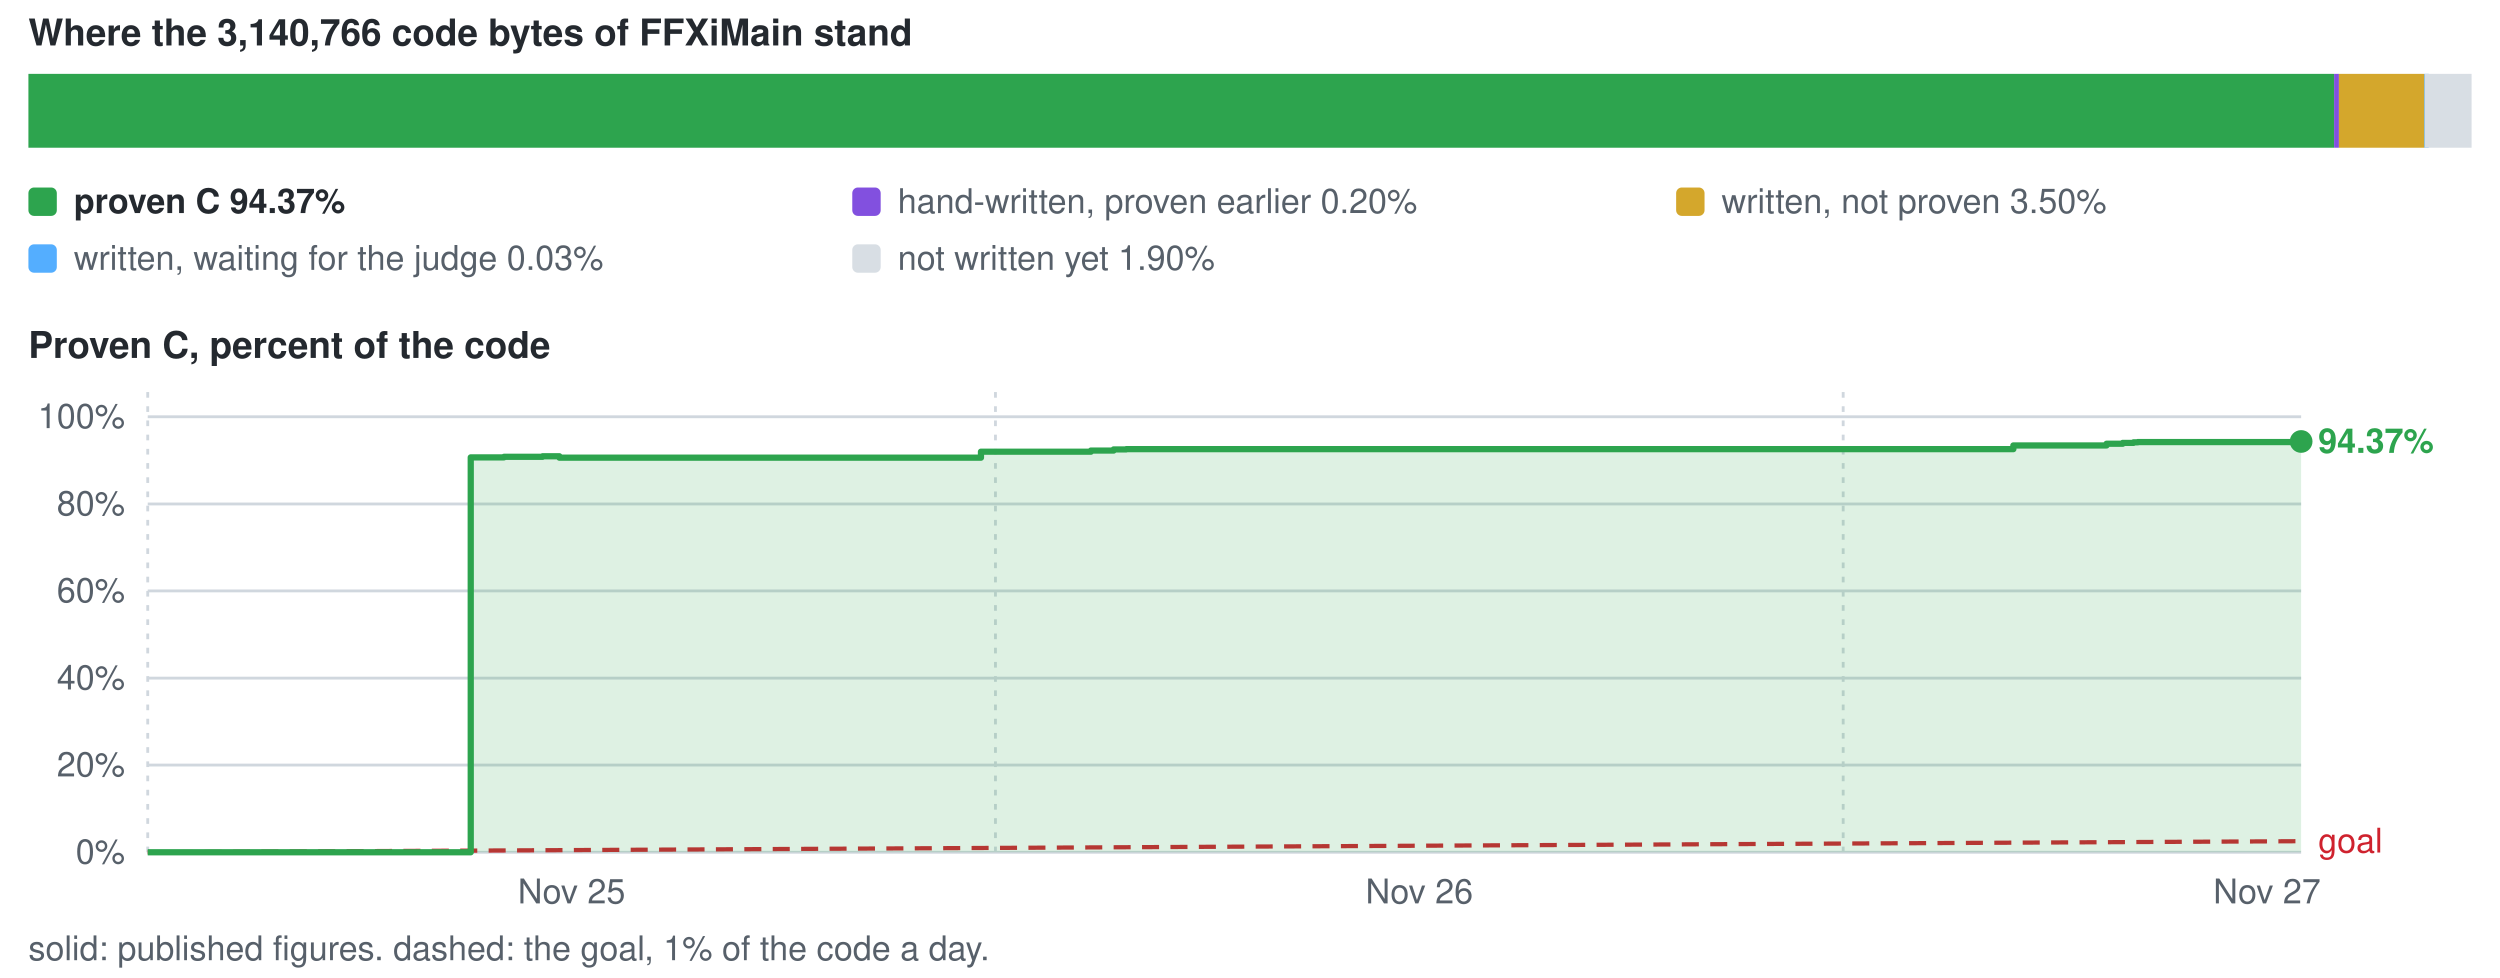
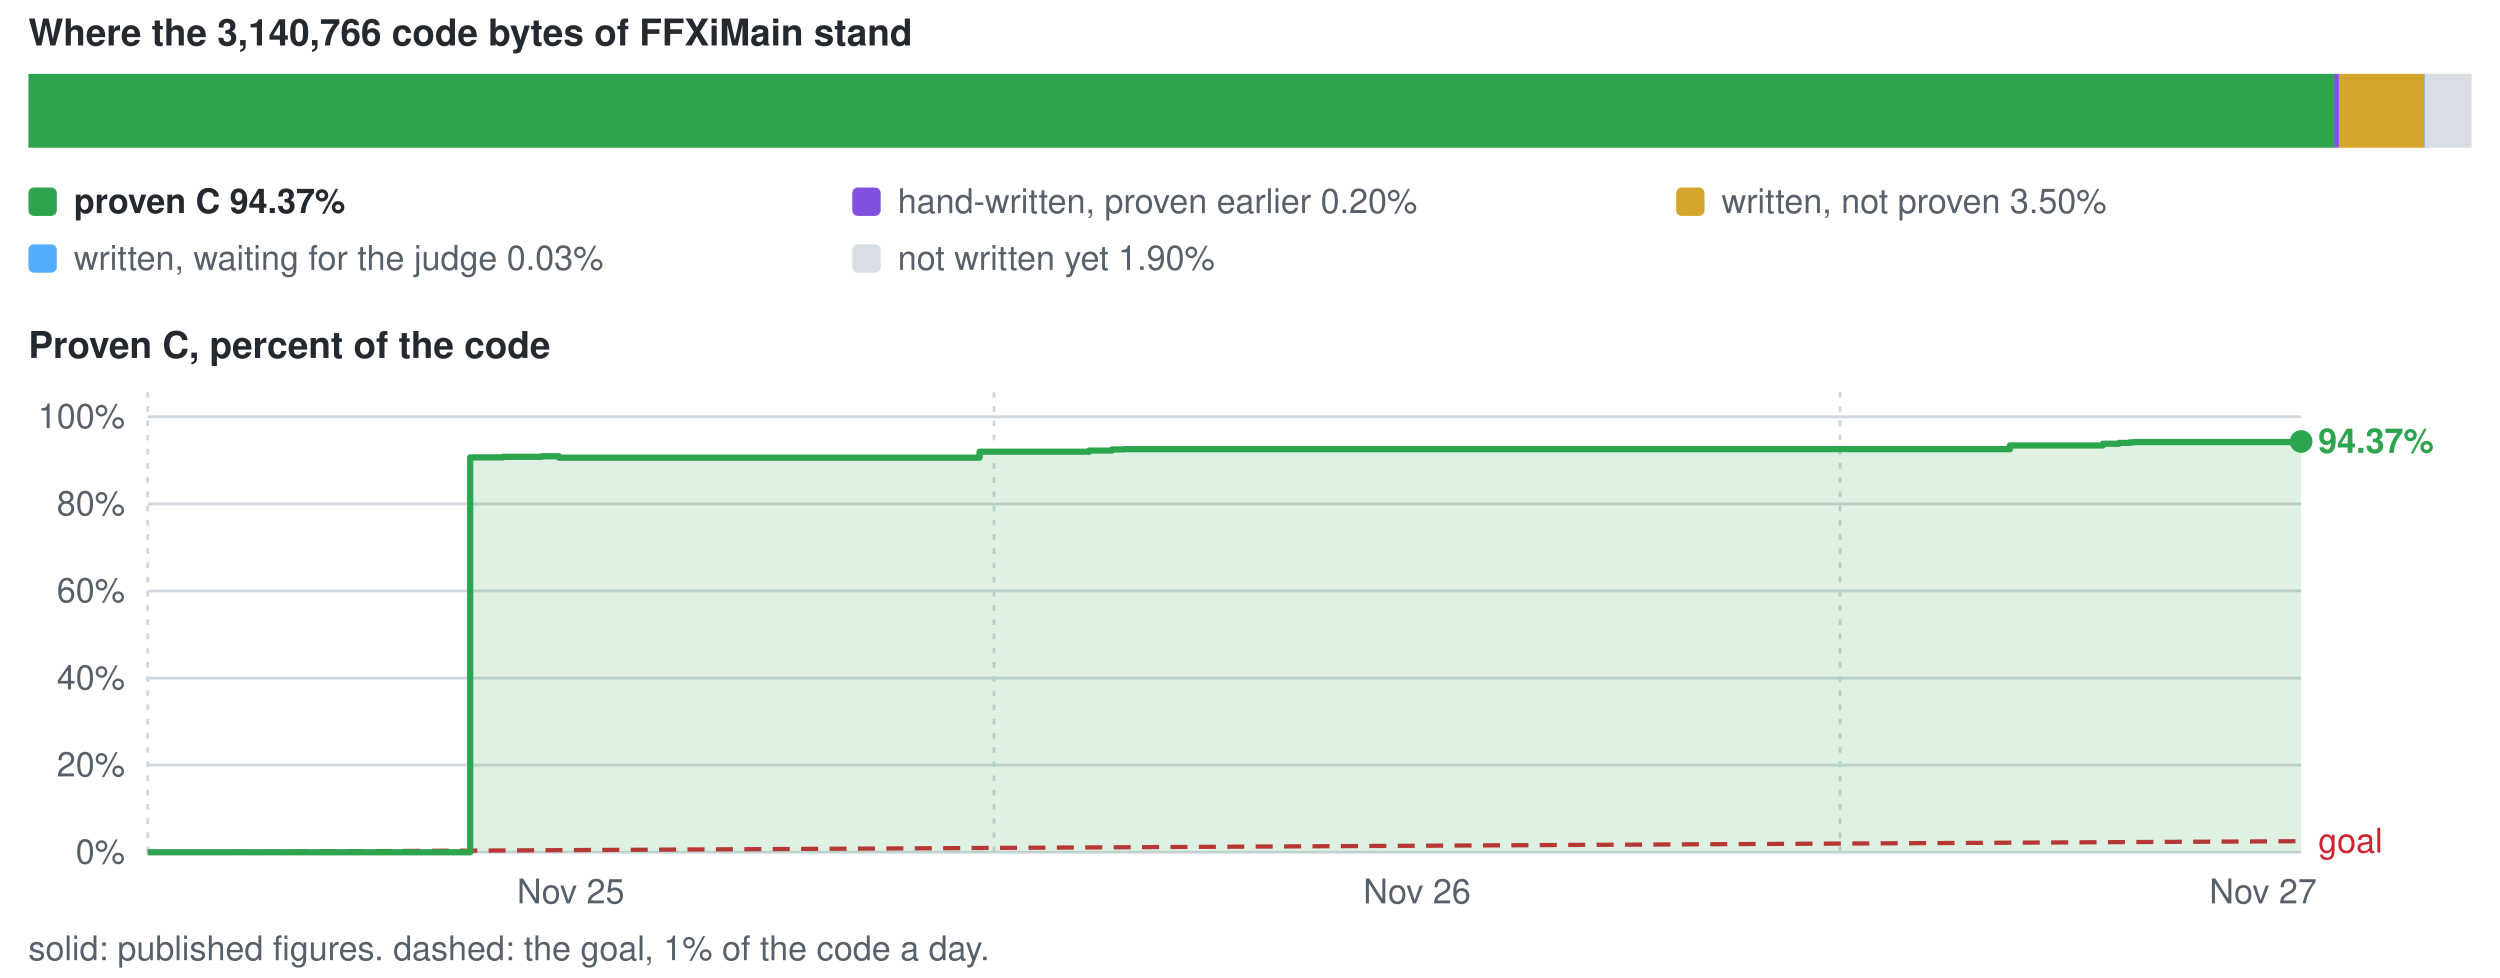
<svg xmlns="http://www.w3.org/2000/svg" viewBox="0 0 880 344" width="880" height="344" role="img" aria-label="conversion progress">
  <style>text{font-family:-apple-system,BlinkMacSystemFont,'Segoe UI',Helvetica,Arial,sans-serif;font-size:12px;fill:#57606a}.s{fill:#24292f;font-weight:600}.b{font-size:13px}</style>
  <text x="10" y="16" class="s b">Where the 3,140,766 code bytes of FFXiMain stand</text>
  <rect x="10.0" y="26" width="811.6" height="26" fill="#2da44e" />
  <rect x="821.6" y="26" width="1.7" height="26" fill="#8250df" />
  <rect x="823.3" y="26" width="30.1" height="26" fill="#d4a72c" />
  <rect x="853.4" y="26" width="1.5" height="26" fill="#54aeff" />
  <rect x="853.6" y="26" width="16.4" height="26" fill="#d8dee4" />
  <rect x="10" y="66" width="10" height="10" rx="2" fill="#2da44e" />
  <text x="26" y="75" class="s">proven C 94.37%</text>
  <rect x="300" y="66" width="10" height="10" rx="2" fill="#8250df" />
  <text x="316" y="75">hand-written, proven earlier 0.20%</text>
  <rect x="590" y="66" width="10" height="10" rx="2" fill="#d4a72c" />
  <text x="606" y="75">written, not proven 3.50%</text>
  <rect x="10" y="86" width="10" height="10" rx="2" fill="#54aeff" />
  <text x="26" y="95">written, waiting for the judge 0.03%</text>
  <rect x="300" y="86" width="10" height="10" rx="2" fill="#d8dee4" />
  <text x="316" y="95">not written yet 1.90%</text>
  <text x="10" y="126" class="s b">Proven C, percent of the code</text>
  <line x1="52" y1="300.0" x2="810" y2="300.0" stroke="#d0d7de" stroke-width="1" />
  <text x="44" y="304.0" text-anchor="end">0%</text>
  <line x1="52" y1="269.3" x2="810" y2="269.3" stroke="#d0d7de" stroke-width="1" />
  <text x="44" y="273.3" text-anchor="end">20%</text>
  <line x1="52" y1="238.7" x2="810" y2="238.7" stroke="#d0d7de" stroke-width="1" />
  <text x="44" y="242.7" text-anchor="end">40%</text>
  <line x1="52" y1="208.0" x2="810" y2="208.0" stroke="#d0d7de" stroke-width="1" />
  <text x="44" y="212.0" text-anchor="end">60%</text>
  <line x1="52" y1="177.4" x2="810" y2="177.4" stroke="#d0d7de" stroke-width="1" />
  <text x="44" y="181.4" text-anchor="end">80%</text>
  <line x1="52" y1="146.7" x2="810" y2="146.7" stroke="#d0d7de" stroke-width="1" />
  <text x="44" y="150.7" text-anchor="end">100%</text>
  <line x1="52.0" y1="138" x2="52.0" y2="300" stroke="#d0d7de" stroke-width="1" stroke-dasharray="2 3" />
-   <text x="201.2" y="318" text-anchor="middle">Nov 25</text>
-   <line x1="350.4" y1="138" x2="350.4" y2="300" stroke="#d0d7de" stroke-width="1" stroke-dasharray="2 3" />
-   <text x="499.6" y="318" text-anchor="middle">Nov 26</text>
-   <line x1="648.8" y1="138" x2="648.8" y2="300" stroke="#d0d7de" stroke-width="1" stroke-dasharray="2 3" />
-   <text x="798.0" y="318" text-anchor="middle">Nov 27</text>
+   <text x="200.9" y="318" text-anchor="middle">Nov 25</text>
+   <line x1="349.9" y1="138" x2="349.9" y2="300" stroke="#d0d7de" stroke-width="1" stroke-dasharray="2 3" />
+   <text x="498.8" y="318" text-anchor="middle">Nov 26</text>
+   <line x1="647.7" y1="138" x2="647.7" y2="300" stroke="#d0d7de" stroke-width="1" stroke-dasharray="2 3" />
+   <text x="796.6" y="318" text-anchor="middle">Nov 27</text>
  <line x1="52.0" y1="300.0" x2="810.0" y2="296.1" stroke="#cf222e" stroke-width="1.5" stroke-dasharray="6 4" />
  <text x="816.0" y="300.1" style="fill:#cf222e">goal</text>
-   <path d="M52.0 300.0 H165.7 V161.0 H177.4 V160.8 H182.4 V160.8 H184.8 V160.8 H191.0 V160.6 H194.5 V160.6 H196.9 V161.1 H345.3 V159.0 H384.0 V158.6 H392.0 V158.2 H394.4 V158.2 H396.4 V158.1 H399.9 V158.1 H411.1 V158.1 H434.6 V158.1 H708.7 V156.8 H741.5 V156.2 H747.2 V155.9 H751.0 V155.7 H752.5 V155.6 H753.6 V155.6 H754.4 V155.6 H754.9 V155.6 H757.7 V155.6 H758.4 V155.6 H809.3 V155.4 H809.9 V155.4 H810.0 V155.4 V300.0 H52.0 Z" fill="#2da44e" fill-opacity="0.16" />
-   <path d="M52.0 300.0 H165.7 V161.0 H177.4 V160.8 H182.4 V160.8 H184.8 V160.8 H191.0 V160.6 H194.5 V160.6 H196.9 V161.1 H345.3 V159.0 H384.0 V158.6 H392.0 V158.2 H394.4 V158.2 H396.4 V158.1 H399.9 V158.1 H411.1 V158.1 H434.6 V158.1 H708.7 V156.8 H741.5 V156.2 H747.2 V155.9 H751.0 V155.7 H752.5 V155.6 H753.6 V155.6 H754.4 V155.6 H754.9 V155.6 H757.7 V155.6 H758.4 V155.6 H809.3 V155.4 H809.9 V155.4 H810.0 V155.4" fill="none" stroke="#2da44e" stroke-width="2.2" stroke-linejoin="round" />
+   <path d="M52.0 300.0 H165.5 V161.0 H177.1 V160.8 H182.2 V160.8 H184.6 V160.8 H190.7 V160.6 H194.2 V160.6 H196.7 V161.1 H344.8 V159.0 H383.4 V158.6 H391.4 V158.2 H393.8 V158.2 H395.8 V158.1 H399.3 V158.1 H410.4 V158.1 H433.9 V158.1 H707.5 V156.8 H740.2 V156.2 H745.9 V155.9 H749.7 V155.7 H751.3 V155.6 H752.3 V155.6 H753.1 V155.6 H753.6 V155.6 H756.4 V155.6 H757.1 V155.6 H807.9 V155.4 H808.6 V155.4 H808.7 V155.4 H810.0 V155.4 V300.0 H52.0 Z" fill="#2da44e" fill-opacity="0.16" />
+   <path d="M52.0 300.0 H165.5 V161.0 H177.1 V160.8 H182.2 V160.8 H184.6 V160.8 H190.7 V160.6 H194.2 V160.6 H196.7 V161.1 H344.8 V159.0 H383.4 V158.6 H391.4 V158.2 H393.8 V158.2 H395.8 V158.1 H399.3 V158.1 H410.4 V158.1 H433.9 V158.1 H707.5 V156.8 H740.2 V156.2 H745.9 V155.9 H749.7 V155.7 H751.3 V155.6 H752.3 V155.6 H753.1 V155.6 H753.6 V155.6 H756.4 V155.6 H757.1 V155.6 H807.9 V155.4 H808.6 V155.4 H808.7 V155.4 H810.0 V155.4" fill="none" stroke="#2da44e" stroke-width="2.2" stroke-linejoin="round" />
  <circle cx="810.0" cy="155.4" r="4" fill="#2da44e" />
  <text x="816.0" y="159.4" class="s" style="fill:#2da44e">94.37%</text>
  <text x="10" y="338">solid: published figures. dashed: the goal, 1% of the code a day.</text>
</svg>
